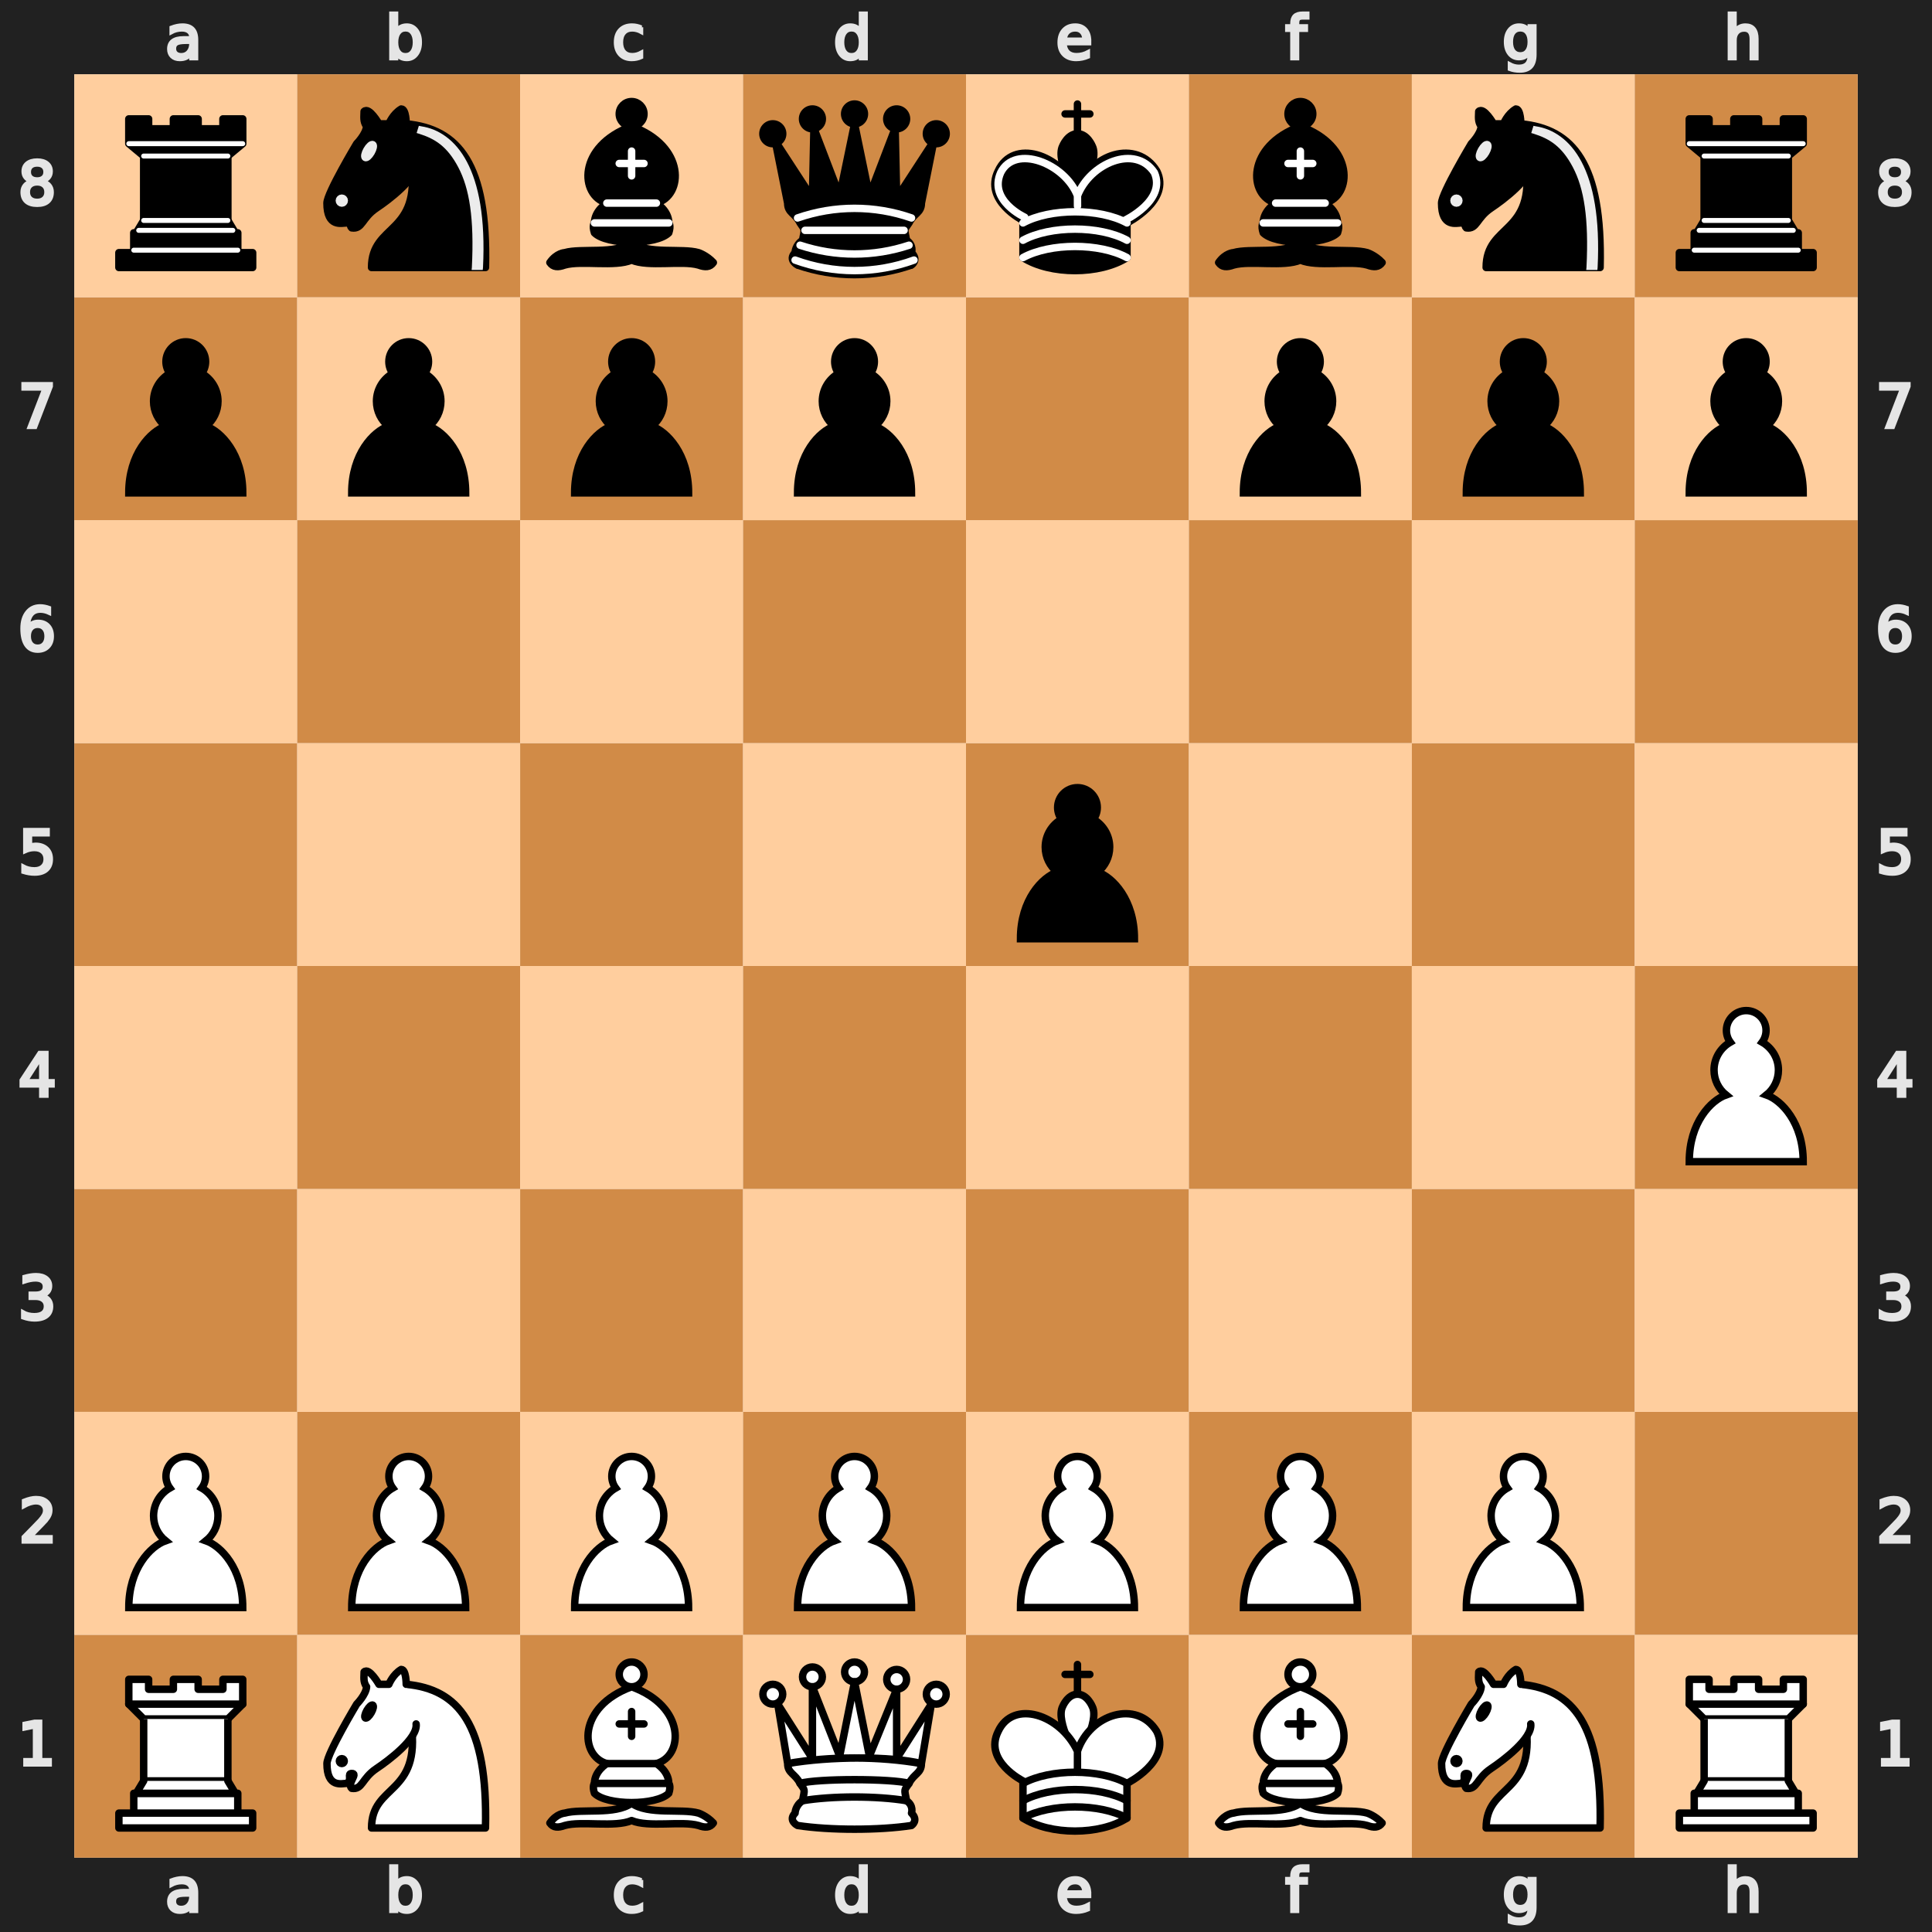
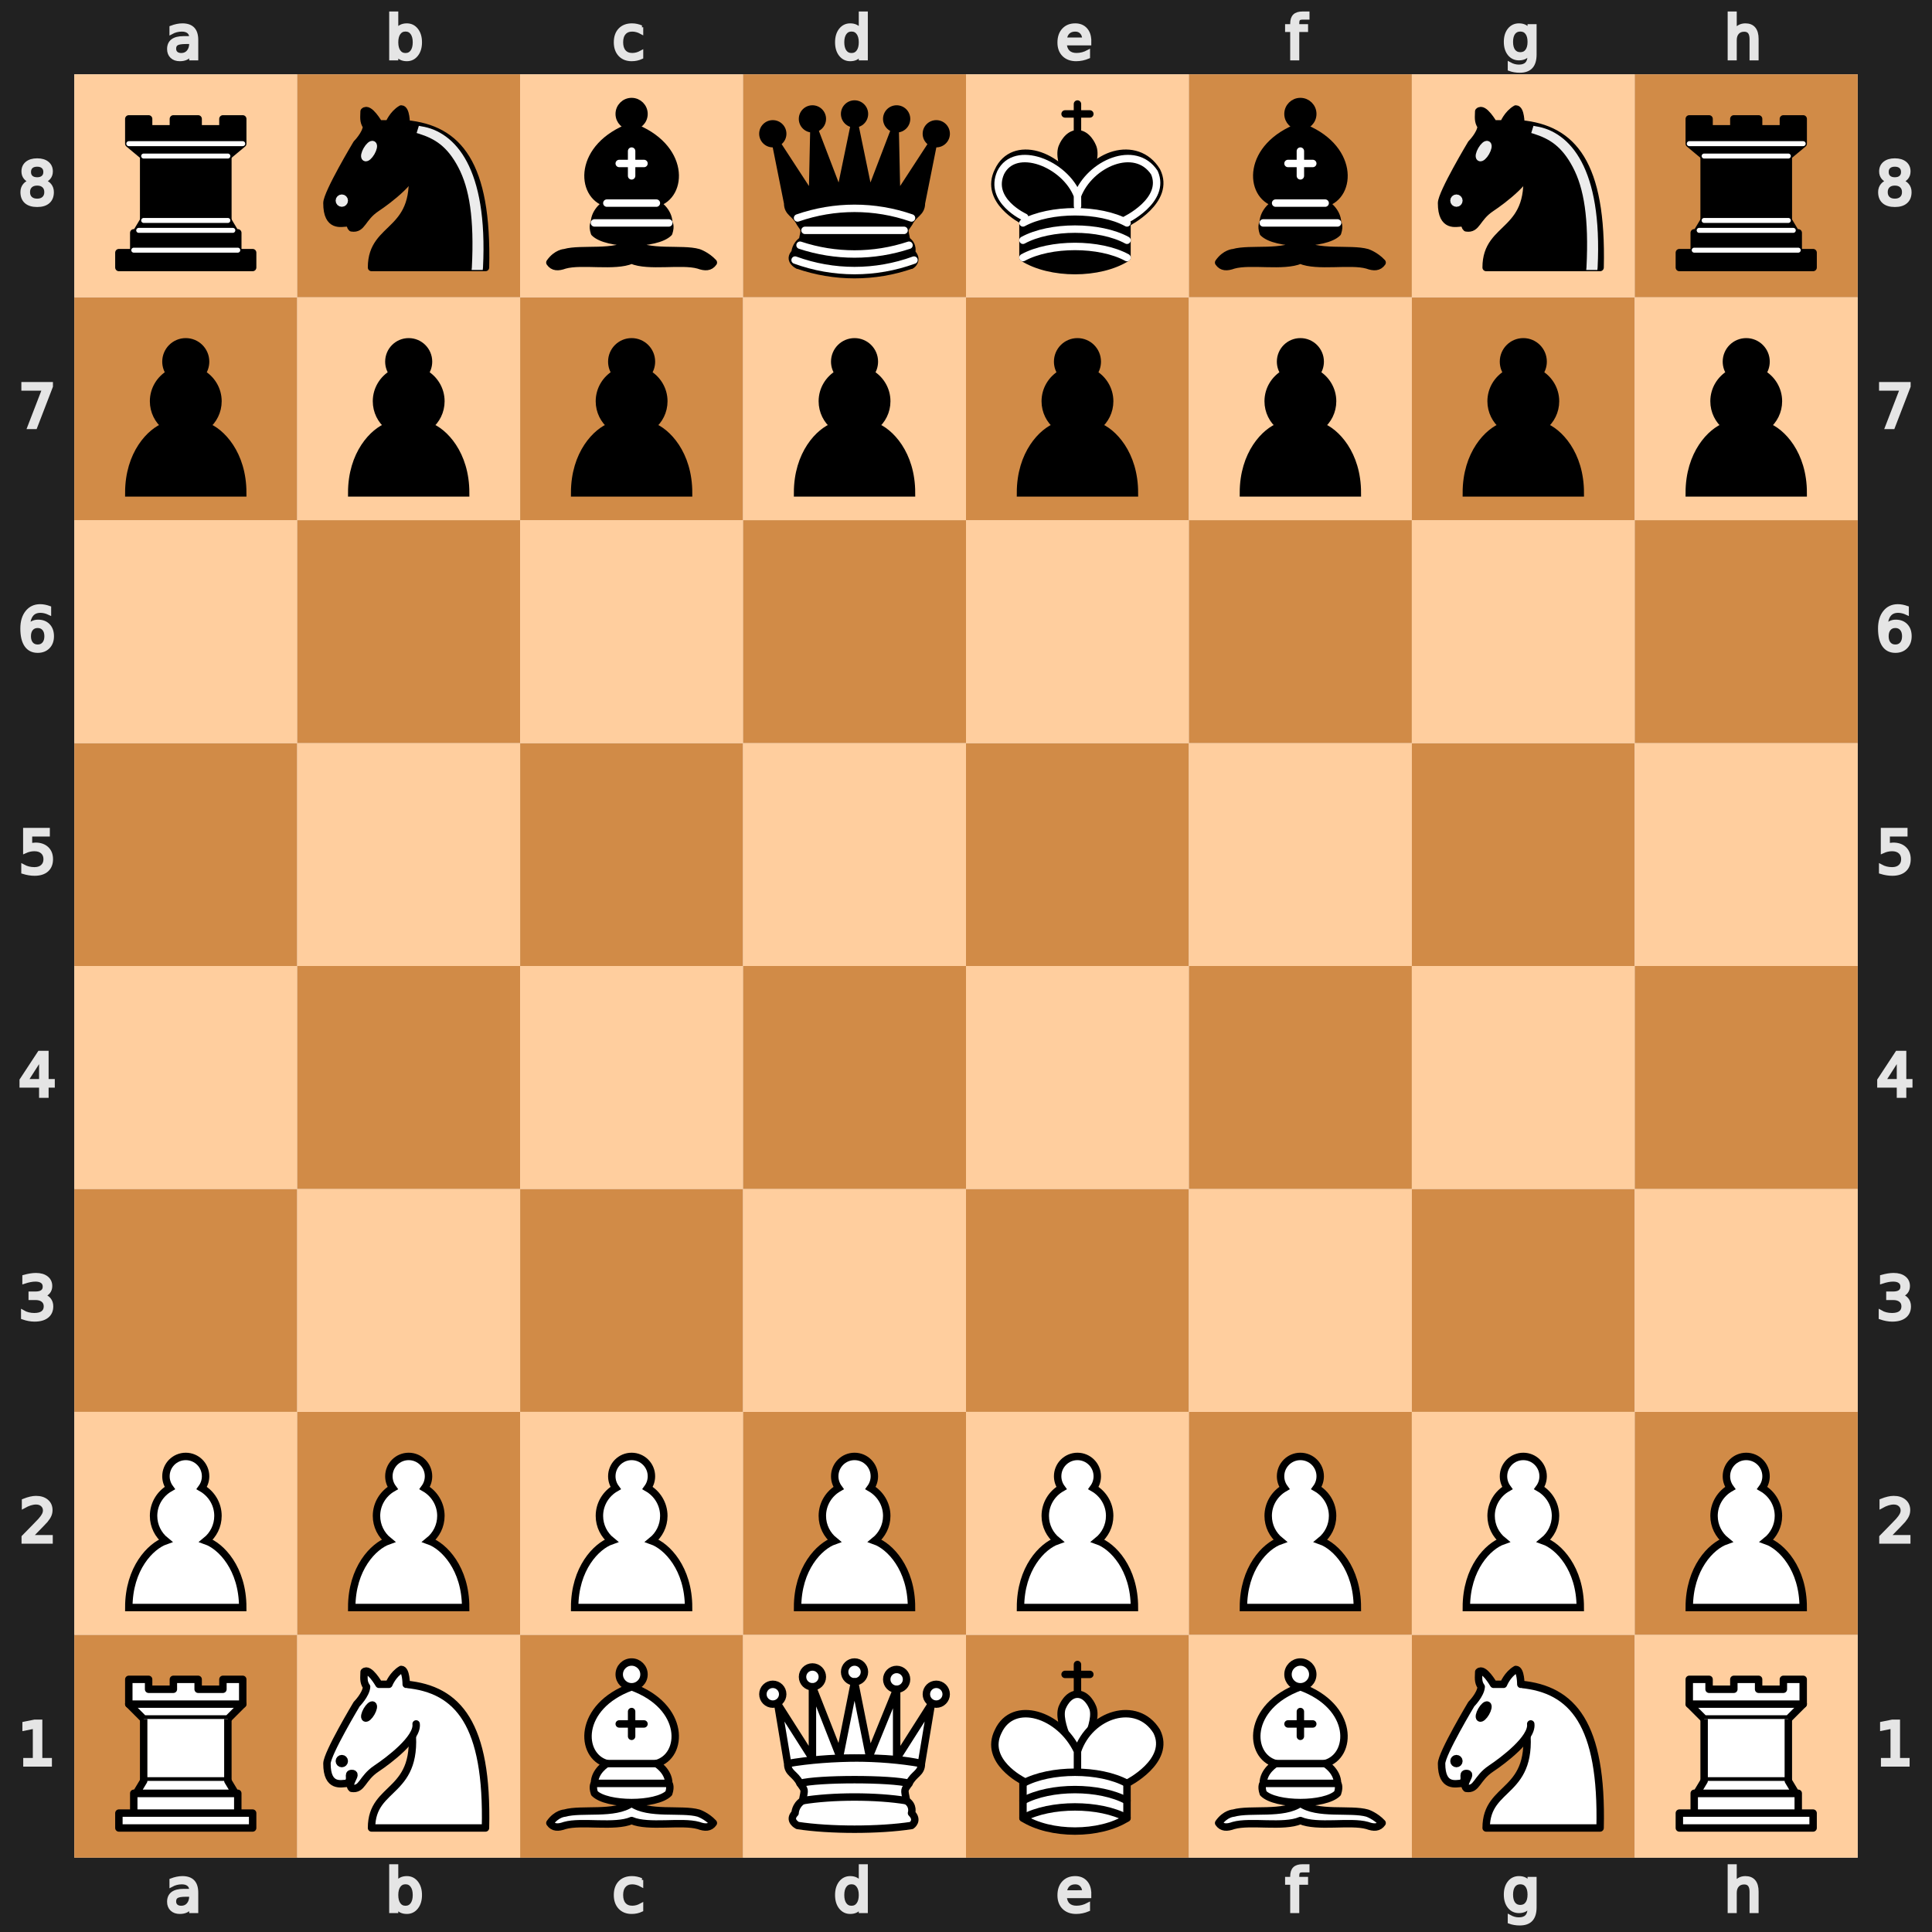
<svg xmlns="http://www.w3.org/2000/svg" xmlns:xlink="http://www.w3.org/1999/xlink" viewBox="0 0 390 390">
  <defs>
    <g id="white-pawn" class="white pawn">
      <path d="M22.5 9c-2.21 0-4 1.79-4 4 0 .89.29 1.71.78 2.38C17.33 16.5 16 18.59 16 21c0 2.03.94 3.84 2.41 5.03-3 1.06-7.41 5.55-7.41 13.47h23c0-7.92-4.41-12.41-7.41-13.47 1.47-1.19 2.41-3 2.41-5.03 0-2.41-1.33-4.5-3.28-5.62.49-.67.78-1.49.78-2.38 0-2.21-1.79-4-4-4z" fill="#fff" stroke="#000" stroke-width="1.5" stroke-linecap="round" />
    </g>
    <g id="white-knight" class="white knight" fill="none" fill-rule="evenodd" stroke="#000" stroke-width="1.5" stroke-linecap="round" stroke-linejoin="round">
      <path d="M 22,10 C 32.5,11 38.5,18 38,39 L 15,39 C 15,30 25,32.5 23,18" style="fill:#ffffff; stroke:#000000;" />
      <path d="M 24,18 C 24.38,20.91 18.45,25.37 16,27 C 13,29 13.18,31.34 11,31 C 9.958,30.06 12.41,27.96 11,28 C 10,28 11.19,29.23 10,30 C 9,30 5.997,31 6,26 C 6,24 12,14 12,14 C 12,14 13.89,12.1 14,10.5 C 13.27,9.506 13.5,8.5 13.5,7.5 C 14.5,6.5 16.5,10 16.5,10 L 18.5,10 C 18.5,10 19.28,8.008 21,7 C 22,7 22,10 22,10" style="fill:#ffffff; stroke:#000000;" />
      <path d="M 9.5 25.5 A 0.5 0.5 0 1 1 8.5,25.5 A 0.5 0.5 0 1 1 9.5 25.5 z" style="fill:#000000; stroke:#000000;" />
      <path d="M 15 15.5 A 0.5 1.5 0 1 1 14,15.5 A 0.5 1.5 0 1 1 15 15.5 z" transform="matrix(0.866,0.5,-0.5,0.866,9.693,-5.173)" style="fill:#000000; stroke:#000000;" />
    </g>
    <g id="white-bishop" class="white bishop" fill="none" fill-rule="evenodd" stroke="#000" stroke-width="1.5" stroke-linecap="round" stroke-linejoin="round">
      <g fill="#fff" stroke-linecap="butt">
        <path d="M9 36c3.39-.97 10.11.43 13.5-2 3.39 2.43 10.11 1.03 13.5 2 0 0 1.65.54 3 2-.68.97-1.65.99-3 .5-3.39-.97-10.11.46-13.5-1-3.39 1.46-10.11.03-13.5 1-1.354.49-2.323.47-3-.5 1.354-1.94 3-2 3-2zM15 32c2.5 2.5 12.5 2.5 15 0 .5-1.5 0-2 0-2 0-2.5-2.5-4-2.5-4 5.5-1.5 6-11.5-5-15.5-11 4-10.5 14-5 15.5 0 0-2.5 1.5-2.5 4 0 0-.5.5 0 2zM25 8a2.5 2.5 0 1 1-5 0 2.5 2.5 0 1 1 5 0z" />
      </g>
      <path d="M17.5 26h10M15 30h15m-7.5-14.5v5M20 18h5" stroke-linejoin="miter" />
    </g>
    <g id="white-rook" class="white rook" fill="#fff" fill-rule="evenodd" stroke="#000" stroke-width="1.5" stroke-linecap="round" stroke-linejoin="round">
      <path d="M9 39h27v-3H9v3zM12 36v-4h21v4H12zM11 14V9h4v2h5V9h5v2h5V9h4v5" stroke-linecap="butt" />
      <path d="M34 14l-3 3H14l-3-3" />
      <path d="M31 17v12.5H14V17" stroke-linecap="butt" stroke-linejoin="miter" />
      <path d="M31 29.5l1.5 2.5h-20l1.5-2.5" />
      <path d="M11 14h23" fill="none" stroke-linejoin="miter" />
    </g>
    <g id="white-queen" class="white queen" fill="#fff" fill-rule="evenodd" stroke="#000" stroke-width="1.5" stroke-linecap="round" stroke-linejoin="round">
      <path d="M8 12a2 2 0 1 1-4 0 2 2 0 1 1 4 0zM24.5 7.5a2 2 0 1 1-4 0 2 2 0 1 1 4 0zM41 12a2 2 0 1 1-4 0 2 2 0 1 1 4 0zM16 8.5a2 2 0 1 1-4 0 2 2 0 1 1 4 0zM33 9a2 2 0 1 1-4 0 2 2 0 1 1 4 0z" />
      <path d="M9 26c8.5-1.5 21-1.5 27 0l2-12-7 11V11l-5.5 13.5-3-15-3 15-5.5-14V25L7 14l2 12zM9 26c0 2 1.5 2 2.5 4 1 1.5 1 1 .5 3.5-1.5 1-1.5 2.5-1.5 2.5-1.5 1.5.5 2.5.5 2.5 6.5 1 16.5 1 23 0 0 0 1.5-1 0-2.5 0 0 .5-1.5-1-2.5-.5-2.5-.5-2 .5-3.5 1-2 2.5-2 2.5-4-8.5-1.5-18.5-1.5-27 0z" stroke-linecap="butt" />
      <path d="M11.5 30c3.5-1 18.5-1 22 0M12 33.5c6-1 15-1 21 0" fill="none" />
    </g>
    <g id="white-king" class="white king" fill="none" fill-rule="evenodd" stroke="#000" stroke-width="1.5" stroke-linecap="round" stroke-linejoin="round">
      <path d="M22.5 11.63V6M20 8h5" stroke-linejoin="miter" />
      <path d="M22.5 25s4.5-7.5 3-10.5c0 0-1-2.5-3-2.5s-3 2.5-3 2.5c-1.5 3 3 10.5 3 10.5" fill="#fff" stroke-linecap="butt" stroke-linejoin="miter" />
      <path d="M11.5 37c5.5 3.5 15.5 3.5 21 0v-7s9-4.5 6-10.5c-4-6.5-13.5-3.5-16 4V27v-3.5c-3.5-7.5-13-10.5-16-4-3 6 5 10 5 10V37z" fill="#fff" />
      <path d="M11.5 30c5.5-3 15.5-3 21 0m-21 3.5c5.5-3 15.5-3 21 0m-21 3.5c5.5-3 15.5-3 21 0" />
    </g>
    <g id="black-pawn" class="black pawn">
      <path d="M22.5 9c-2.21 0-4 1.79-4 4 0 .89.29 1.71.78 2.38C17.33 16.5 16 18.59 16 21c0 2.03.94 3.84 2.41 5.03-3 1.06-7.41 5.55-7.41 13.47h23c0-7.92-4.41-12.41-7.41-13.47 1.47-1.19 2.41-3 2.41-5.03 0-2.41-1.33-4.5-3.28-5.62.49-.67.78-1.49.78-2.38 0-2.21-1.79-4-4-4z" fill="#000" stroke="#000" stroke-width="1.5" stroke-linecap="round" />
    </g>
    <g id="black-knight" class="black knight" fill="none" fill-rule="evenodd" stroke="#000" stroke-width="1.5" stroke-linecap="round" stroke-linejoin="round">
      <path d="M 22,10 C 32.5,11 38.5,18 38,39 L 15,39 C 15,30 25,32.5 23,18" style="fill:#000000; stroke:#000000;" />
      <path d="M 24,18 C 24.38,20.91 18.45,25.37 16,27 C 13,29 13.18,31.34 11,31 C 9.958,30.06 12.41,27.96 11,28 C 10,28 11.19,29.23 10,30 C 9,30 5.997,31 6,26 C 6,24 12,14 12,14 C 12,14 13.89,12.1 14,10.5 C 13.27,9.506 13.5,8.5 13.5,7.5 C 14.5,6.5 16.5,10 16.5,10 L 18.5,10 C 18.5,10 19.28,8.008 21,7 C 22,7 22,10 22,10" style="fill:#000000; stroke:#000000;" />
      <path d="M 9.5 25.5 A 0.5 0.5 0 1 1 8.5,25.5 A 0.5 0.5 0 1 1 9.5 25.5 z" style="fill:#ececec; stroke:#ececec;" />
      <path d="M 15 15.5 A 0.5 1.5 0 1 1 14,15.5 A 0.5 1.5 0 1 1 15 15.5 z" transform="matrix(0.866,0.5,-0.5,0.866,9.693,-5.173)" style="fill:#ececec; stroke:#ececec;" />
      <path d="M 24.55,10.4 L 24.1,11.85 L 24.6,12 C 27.75,13 30.25,14.49 32.5,18.75 C 34.75,23.01 35.75,29.06 35.25,39 L 35.2,39.5 L 37.45,39.5 L 37.5,39 C 38,28.94 36.62,22.15 34.25,17.66 C 31.88,13.17 28.46,11.02 25.06,10.5 L 24.55,10.4 z " style="fill:#ececec; stroke:none;" />
    </g>
    <g id="black-bishop" class="black bishop" fill="none" fill-rule="evenodd" stroke="#000" stroke-width="1.5" stroke-linecap="round" stroke-linejoin="round">
      <path d="M9 36c3.39-.97 10.11.43 13.5-2 3.39 2.43 10.11 1.03 13.5 2 0 0 1.65.54 3 2-.68.97-1.65.99-3 .5-3.39-.97-10.11.46-13.5-1-3.39 1.46-10.11.03-13.5 1-1.354.49-2.323.47-3-.5 1.354-1.94 3-2 3-2zm6-4c2.5 2.5 12.5 2.5 15 0 .5-1.5 0-2 0-2 0-2.5-2.5-4-2.5-4 5.5-1.5 6-11.5-5-15.5-11 4-10.5 14-5 15.5 0 0-2.5 1.5-2.5 4 0 0-.5.5 0 2zM25 8a2.5 2.5 0 1 1-5 0 2.5 2.5 0 1 1 5 0z" fill="#000" stroke-linecap="butt" />
      <path d="M17.5 26h10M15 30h15m-7.5-14.5v5M20 18h5" stroke="#fff" stroke-linejoin="miter" />
    </g>
    <g id="black-rook" class="black rook" fill="#000" fill-rule="evenodd" stroke="#000" stroke-width="1.5" stroke-linecap="round" stroke-linejoin="round">
      <path d="M9 39h27v-3H9v3zM12.5 32l1.5-2.5h17l1.5 2.5h-20zM12 36v-4h21v4H12z" stroke-linecap="butt" />
      <path d="M14 29.5v-13h17v13H14z" stroke-linecap="butt" stroke-linejoin="miter" />
      <path d="M14 16.5L11 14h23l-3 2.5H14zM11 14V9h4v2h5V9h5v2h5V9h4v5H11z" stroke-linecap="butt" />
      <path d="M12 35.5h21M13 31.5h19M14 29.5h17M14 16.5h17M11 14h23" fill="none" stroke="#fff" stroke-width="1" stroke-linejoin="miter" />
    </g>
    <g id="black-queen" class="black queen" fill="#000" fill-rule="evenodd" stroke="#000" stroke-width="1.5" stroke-linecap="round" stroke-linejoin="round">
      <g fill="#000" stroke="none">
        <circle cx="6" cy="12" r="2.75" />
        <circle cx="14" cy="9" r="2.75" />
        <circle cx="22.5" cy="8" r="2.75" />
        <circle cx="31" cy="9" r="2.75" />
        <circle cx="39" cy="12" r="2.75" />
      </g>
      <path d="M9 26c8.5-1.5 21-1.5 27 0l2.5-12.5L31 25l-.3-14.1-5.2 13.6-3-14.5-3 14.5-5.2-13.6L14 25 6.5 13.5 9 26zM9 26c0 2 1.5 2 2.5 4 1 1.5 1 1 .5 3.5-1.5 1-1.5 2.5-1.5 2.5-1.5 1.5.5 2.5.5 2.5 6.5 1 16.5 1 23 0 0 0 1.5-1 0-2.5 0 0 .5-1.5-1-2.5-.5-2.5-.5-2 .5-3.5 1-2 2.5-2 2.5-4-8.5-1.5-18.5-1.5-27 0z" stroke-linecap="butt" />
      <path d="M11 38.5a35 35 1 0 0 23 0" fill="none" stroke-linecap="butt" />
      <path d="M11 29a35 35 1 0 1 23 0M12.5 31.5h20M11.5 34.5a35 35 1 0 0 22 0M10.5 37.5a35 35 1 0 0 24 0" fill="none" stroke="#fff" />
    </g>
    <g id="black-king" class="black king" fill="none" fill-rule="evenodd" stroke="#000" stroke-width="1.5" stroke-linecap="round" stroke-linejoin="round">
      <path d="M22.5 11.63V6" stroke-linejoin="miter" />
      <path d="M22.5 25s4.5-7.5 3-10.5c0 0-1-2.5-3-2.5s-3 2.5-3 2.5c-1.5 3 3 10.5 3 10.5" fill="#000" stroke-linecap="butt" stroke-linejoin="miter" />
      <path d="M11.5 37c5.5 3.5 15.5 3.5 21 0v-7s9-4.5 6-10.5c-4-6.5-13.5-3.5-16 4V27v-3.5c-3.5-7.5-13-10.5-16-4-3 6 5 10 5 10V37z" fill="#000" />
      <path d="M20 8h5" stroke-linejoin="miter" />
      <path d="M32 29.5s8.5-4 6.03-9.65C34.15 14 25 18 22.5 24.5l.01 2.1-.01-2.1C20 18 9.906 14 6.997 19.85c-2.497 5.65 4.853 9 4.853 9M11.5 30c5.5-3 15.5-3 21 0m-21 3.5c5.5-3 15.5-3 21 0m-21 3.5c5.5-3 15.5-3 21 0" stroke="#fff" />
    </g>
  </defs>
  <rect x="7.5" y="7.5" width="375" height="375" fill="none" stroke="#212121" stroke-width="15" />
  <g transform="translate(20, 1) scale(0.75, 0.75)" fill="#e5e5e5" stroke="#e5e5e5">
    <path d="M23.328 10.016q-1.742 0-2.414.398-.672.398-.672 1.36 0 .765.5 1.218.508.445 1.375.445 1.196 0 1.914-.843.727-.852.727-2.258v-.32zm2.867-.594v4.992h-1.437v-1.328q-.492.797-1.227 1.18-.734.375-1.797.375-1.343 0-2.14-.75-.79-.758-.79-2.024 0-1.476.985-2.226.992-.75 2.953-.75h2.016V8.75q0-.992-.656-1.531-.649-.547-1.829-.547-.75 0-1.46.18-.711.18-1.368.539V6.062q.79-.304 1.532-.453.742-.156 1.445-.156 1.898 0 2.836.984.937.985.937 2.985z" />
  </g>
  <g transform="translate(20, 375) scale(0.75, 0.75)" fill="#e5e5e5" stroke="#e5e5e5">
    <path d="M23.328 10.016q-1.742 0-2.414.398-.672.398-.672 1.36 0 .765.5 1.218.508.445 1.375.445 1.196 0 1.914-.843.727-.852.727-2.258v-.32zm2.867-.594v4.992h-1.437v-1.328q-.492.797-1.227 1.18-.734.375-1.797.375-1.343 0-2.14-.75-.79-.758-.79-2.024 0-1.476.985-2.226.992-.75 2.953-.75h2.016V8.75q0-.992-.656-1.531-.649-.547-1.829-.547-.75 0-1.46.18-.711.18-1.368.539V6.062q.79-.304 1.532-.453.742-.156 1.445-.156 1.898 0 2.836.984.937.985.937 2.985z" />
  </g>
  <g transform="translate(65, 1) scale(0.75, 0.75)" fill="#e5e5e5" stroke="#e5e5e5">
    <path d="M24.922 10.047q0-1.586-.656-2.485-.649-.906-1.79-.906-1.14 0-1.796.906-.649.899-.649 2.485 0 1.586.649 2.492.656.898 1.797.898 1.14 0 1.789-.898.656-.906.656-2.492zm-4.89-3.055q.452-.781 1.14-1.156.695-.383 1.656-.383 1.594 0 2.586 1.266 1 1.265 1 3.328 0 2.062-1 3.328-.992 1.266-2.586 1.266-.96 0-1.656-.375-.688-.383-1.14-1.164v1.312h-1.446V2.258h1.445z" />
  </g>
  <g transform="translate(65, 375) scale(0.75, 0.75)" fill="#e5e5e5" stroke="#e5e5e5">
    <path d="M24.922 10.047q0-1.586-.656-2.485-.649-.906-1.79-.906-1.14 0-1.796.906-.649.899-.649 2.485 0 1.586.649 2.492.656.898 1.797.898 1.14 0 1.789-.898.656-.906.656-2.492zm-4.89-3.055q.452-.781 1.14-1.156.695-.383 1.656-.383 1.594 0 2.586 1.266 1 1.265 1 3.328 0 2.062-1 3.328-.992 1.266-2.586 1.266-.96 0-1.656-.375-.688-.383-1.14-1.164v1.312h-1.446V2.258h1.445z" />
  </g>
  <g transform="translate(110, 1) scale(0.75, 0.75)" fill="#e5e5e5" stroke="#e5e5e5">
    <path d="M25.96 6v1.344q-.608-.336-1.226-.5-.609-.172-1.234-.172-1.398 0-2.172.89-.773.883-.773 2.485 0 1.601.773 2.492.774.883 2.172.883.625 0 1.234-.164.618-.172 1.227-.508v1.328q-.602.281-1.25.422-.64.14-1.367.14-1.977 0-3.14-1.242-1.165-1.242-1.165-3.351 0-2.14 1.172-3.367 1.18-1.227 3.227-1.227.664 0 1.296.14.633.134 1.227.407z" />
  </g>
  <g transform="translate(110, 375) scale(0.75, 0.75)" fill="#e5e5e5" stroke="#e5e5e5">
    <path d="M25.96 6v1.344q-.608-.336-1.226-.5-.609-.172-1.234-.172-1.398 0-2.172.89-.773.883-.773 2.485 0 1.601.773 2.492.774.883 2.172.883.625 0 1.234-.164.618-.172 1.227-.508v1.328q-.602.281-1.25.422-.64.14-1.367.14-1.977 0-3.14-1.242-1.165-1.242-1.165-3.351 0-2.14 1.172-3.367 1.18-1.227 3.227-1.227.664 0 1.296.14.633.134 1.227.407z" />
  </g>
  <g transform="translate(155, 1) scale(0.75, 0.75)" fill="#e5e5e5" stroke="#e5e5e5">
    <path d="M24.973 6.992V2.258h1.437v12.156h-1.437v-1.312q-.453.78-1.149 1.164-.687.375-1.656.375-1.586 0-2.586-1.266-.992-1.266-.992-3.328 0-2.063.992-3.328 1-1.266 2.586-1.266.969 0 1.656.383.696.375 1.149 1.156zm-4.899 3.055q0 1.586.649 2.492.656.898 1.797.898 1.14 0 1.796-.898.657-.906.657-2.492 0-1.586-.657-2.485-.656-.906-1.796-.906-1.141 0-1.797.906-.649.899-.649 2.485z" />
  </g>
  <g transform="translate(155, 375) scale(0.75, 0.75)" fill="#e5e5e5" stroke="#e5e5e5">
    <path d="M24.973 6.992V2.258h1.437v12.156h-1.437v-1.312q-.453.78-1.149 1.164-.687.375-1.656.375-1.586 0-2.586-1.266-.992-1.266-.992-3.328 0-2.063.992-3.328 1-1.266 2.586-1.266.969 0 1.656.383.696.375 1.149 1.156zm-4.899 3.055q0 1.586.649 2.492.656.898 1.797.898 1.14 0 1.796-.898.657-.906.657-2.492 0-1.586-.657-2.485-.656-.906-1.796-.906-1.141 0-1.797.906-.649.899-.649 2.485z" />
  </g>
  <g transform="translate(200, 1) scale(0.75, 0.75)" fill="#e5e5e5" stroke="#e5e5e5">
    <path d="M26.555 9.68v.703h-6.61q.094 1.484.89 2.265.806.774 2.235.774.828 0 1.602-.203.781-.203 1.547-.61v1.36q-.774.328-1.586.5-.813.172-1.649.172-2.093 0-3.32-1.22-1.219-1.218-1.219-3.296 0-2.148 1.157-3.406 1.164-1.266 3.132-1.266 1.766 0 2.79 1.14 1.03 1.134 1.03 3.087zm-1.438-.422q-.015-1.18-.664-1.883-.64-.703-1.703-.703-1.203 0-1.93.68-.718.68-.828 1.914z" />
  </g>
  <g transform="translate(200, 375) scale(0.75, 0.75)" fill="#e5e5e5" stroke="#e5e5e5">
    <path d="M26.555 9.68v.703h-6.61q.094 1.484.89 2.265.806.774 2.235.774.828 0 1.602-.203.781-.203 1.547-.61v1.36q-.774.328-1.586.5-.813.172-1.649.172-2.093 0-3.32-1.22-1.219-1.218-1.219-3.296 0-2.148 1.157-3.406 1.164-1.266 3.132-1.266 1.766 0 2.79 1.14 1.03 1.134 1.03 3.087zm-1.438-.422q-.015-1.18-.664-1.883-.64-.703-1.703-.703-1.203 0-1.93.68-.718.68-.828 1.914z" />
  </g>
  <g transform="translate(245, 1) scale(0.75, 0.75)" fill="#e5e5e5" stroke="#e5e5e5">
    <path d="M25.285 2.258v1.195H23.91q-.773 0-1.078.313-.297.312-.297 1.125v.773h2.367v1.117h-2.367v7.633H21.09V6.781h-1.375V5.664h1.375v-.61q0-1.46.68-2.124.68-.672 2.156-.672z" />
  </g>
  <g transform="translate(245, 375) scale(0.75, 0.75)" fill="#e5e5e5" stroke="#e5e5e5">
    <path d="M25.285 2.258v1.195H23.91q-.773 0-1.078.313-.297.312-.297 1.125v.773h2.367v1.117h-2.367v7.633H21.09V6.781h-1.375V5.664h1.375v-.61q0-1.46.68-2.124.68-.672 2.156-.672z" />
  </g>
  <g transform="translate(290, 1) scale(0.75, 0.75)" fill="#e5e5e5" stroke="#e5e5e5">
    <path d="M24.973 9.937q0-1.562-.649-2.421-.64-.86-1.804-.86-1.157 0-1.805.86-.64.859-.64 2.421 0 1.555.64 2.415.648.859 1.805.859 1.164 0 1.804-.86.649-.859.649-2.414zm1.437 3.391q0 2.234-.992 3.32-.992 1.094-3.04 1.094-.757 0-1.429-.117-.672-.11-1.304-.344v-1.398q.632.344 1.25.508.617.164 1.257.164 1.414 0 2.118-.743.703-.734.703-2.226v-.711q-.446.773-1.141 1.156-.695.383-1.664.383-1.61 0-2.594-1.227-.984-1.226-.984-3.25 0-2.03.984-3.257.985-1.227 2.594-1.227.969 0 1.664.383t1.14 1.156V5.664h1.438z" />
  </g>
  <g transform="translate(290, 375) scale(0.75, 0.75)" fill="#e5e5e5" stroke="#e5e5e5">
    <path d="M24.973 9.937q0-1.562-.649-2.421-.64-.86-1.804-.86-1.157 0-1.805.86-.64.859-.64 2.421 0 1.555.64 2.415.648.859 1.805.859 1.164 0 1.804-.86.649-.859.649-2.414zm1.437 3.391q0 2.234-.992 3.32-.992 1.094-3.04 1.094-.757 0-1.429-.117-.672-.11-1.304-.344v-1.398q.632.344 1.25.508.617.164 1.257.164 1.414 0 2.118-.743.703-.734.703-2.226v-.711q-.446.773-1.141 1.156-.695.383-1.664.383-1.61 0-2.594-1.227-.984-1.226-.984-3.25 0-2.03.984-3.257.985-1.227 2.594-1.227.969 0 1.664.383t1.14 1.156V5.664h1.438z" />
  </g>
  <g transform="translate(335, 1) scale(0.75, 0.75)" fill="#e5e5e5" stroke="#e5e5e5">
    <path d="M26.164 9.133v5.281h-1.437V9.18q0-1.243-.485-1.86-.484-.617-1.453-.617-1.164 0-1.836.742-.672.742-.672 2.024v4.945h-1.445V2.258h1.445v4.765q.516-.789 1.211-1.18.703-.39 1.617-.39 1.508 0 2.282.938.773.93.773 2.742z" />
  </g>
  <g transform="translate(335, 375) scale(0.75, 0.75)" fill="#e5e5e5" stroke="#e5e5e5">
    <path d="M26.164 9.133v5.281h-1.437V9.18q0-1.243-.485-1.86-.484-.617-1.453-.617-1.164 0-1.836.742-.672.742-.672 2.024v4.945h-1.445V2.258h1.445v4.765q.516-.789 1.211-1.18.703-.39 1.617-.39 1.508 0 2.282.938.773.93.773 2.742z" />
  </g>
  <g transform="translate(0, 335) scale(0.75, 0.75)" fill="#e5e5e5" stroke="#e5e5e5">
    <path d="M6.754 26.996h2.578v-8.898l-2.805.562v-1.437l2.79-.563h1.578v10.336h2.578v1.328h-6.72z" />
  </g>
  <g transform="translate(375, 335) scale(0.75, 0.75)" fill="#e5e5e5" stroke="#e5e5e5">
    <path d="M6.754 26.996h2.578v-8.898l-2.805.562v-1.437l2.79-.563h1.578v10.336h2.578v1.328h-6.72z" />
  </g>
  <g transform="translate(0, 290) scale(0.75, 0.75)" fill="#e5e5e5" stroke="#e5e5e5">
    <path d="M8.195 26.996h5.508v1.328H6.297v-1.328q.898-.93 2.445-2.492 1.555-1.57 1.953-2.024.758-.851 1.055-1.437.305-.594.305-1.164 0-.93-.657-1.516-.648-.586-1.695-.586-.742 0-1.57.258-.82.258-1.758.781v-1.593q.953-.383 1.781-.578.828-.196 1.516-.196 1.812 0 2.89.906 1.079.907 1.079 2.422 0 .72-.274 1.368-.265.64-.976 1.515-.196.227-1.243 1.313-1.046 1.078-2.953 3.023z" />
  </g>
  <g transform="translate(375, 290) scale(0.75, 0.75)" fill="#e5e5e5" stroke="#e5e5e5">
    <path d="M8.195 26.996h5.508v1.328H6.297v-1.328q.898-.93 2.445-2.492 1.555-1.57 1.953-2.024.758-.851 1.055-1.437.305-.594.305-1.164 0-.93-.657-1.516-.648-.586-1.695-.586-.742 0-1.57.258-.82.258-1.758.781v-1.593q.953-.383 1.781-.578.828-.196 1.516-.196 1.812 0 2.89.906 1.079.907 1.079 2.422 0 .72-.274 1.368-.265.64-.976 1.515-.196.227-1.243 1.313-1.046 1.078-2.953 3.023z" />
  </g>
  <g transform="translate(0, 245) scale(0.75, 0.75)" fill="#e5e5e5" stroke="#e5e5e5">
    <path d="M11.434 22.035q1.132.242 1.765 1.008.64.766.64 1.89 0 1.727-1.187 2.672-1.187.946-3.375.946-.734 0-1.515-.149-.774-.14-1.602-.43V26.45q.656.383 1.438.578.78.196 1.632.196 1.485 0 2.258-.586.782-.586.782-1.703 0-1.032-.727-1.61-.719-.586-2.008-.586h-1.36v-1.297h1.423q1.164 0 1.78-.46.618-.47.618-1.344 0-.899-.64-1.375-.633-.485-1.82-.485-.65 0-1.391.141-.743.14-1.633.437V16.95q.898-.25 1.68-.375.788-.125 1.484-.125 1.797 0 2.844.82 1.046.813 1.046 2.204 0 .968-.554 1.64-.555.664-1.578.922z" />
  </g>
  <g transform="translate(375, 245) scale(0.75, 0.75)" fill="#e5e5e5" stroke="#e5e5e5">
    <path d="M11.434 22.035q1.132.242 1.765 1.008.64.766.64 1.89 0 1.727-1.187 2.672-1.187.946-3.375.946-.734 0-1.515-.149-.774-.14-1.602-.43V26.45q.656.383 1.438.578.78.196 1.632.196 1.485 0 2.258-.586.782-.586.782-1.703 0-1.032-.727-1.61-.719-.586-2.008-.586h-1.36v-1.297h1.423q1.164 0 1.78-.46.618-.47.618-1.344 0-.899-.64-1.375-.633-.485-1.82-.485-.65 0-1.391.141-.743.14-1.633.437V16.95q.898-.25 1.68-.375.788-.125 1.484-.125 1.797 0 2.844.82 1.046.813 1.046 2.204 0 .968-.554 1.64-.555.664-1.578.922z" />
  </g>
  <g transform="translate(0, 200) scale(0.75, 0.75)" fill="#e5e5e5" stroke="#e5e5e5">
    <path d="M11.016 18.035L7.03 24.262h3.985zm-.414-1.375h1.984v7.602h1.664v1.312h-1.664v2.75h-1.57v-2.75H5.75v-1.523z" />
  </g>
  <g transform="translate(375, 200) scale(0.75, 0.75)" fill="#e5e5e5" stroke="#e5e5e5">
    <path d="M11.016 18.035L7.03 24.262h3.985zm-.414-1.375h1.984v7.602h1.664v1.312h-1.664v2.75h-1.57v-2.75H5.75v-1.523z" />
  </g>
  <g transform="translate(0, 155) scale(0.75, 0.75)" fill="#e5e5e5" stroke="#e5e5e5">
    <path d="M6.719 16.66h6.195v1.328h-4.75v2.86q.344-.118.688-.172.343-.063.687-.063 1.953 0 3.094 1.07 1.14 1.07 1.14 2.899 0 1.883-1.171 2.93-1.172 1.039-3.305 1.039-.735 0-1.5-.125-.758-.125-1.57-.375v-1.586q.703.383 1.453.57.75.188 1.586.188 1.351 0 2.14-.711.79-.711.79-1.93 0-1.219-.79-1.93-.789-.71-2.14-.71-.633 0-1.266.14-.625.14-1.281.438z" />
  </g>
  <g transform="translate(375, 155) scale(0.75, 0.75)" fill="#e5e5e5" stroke="#e5e5e5">
    <path d="M6.719 16.66h6.195v1.328h-4.75v2.86q.344-.118.688-.172.343-.063.687-.063 1.953 0 3.094 1.07 1.14 1.07 1.14 2.899 0 1.883-1.171 2.93-1.172 1.039-3.305 1.039-.735 0-1.5-.125-.758-.125-1.57-.375v-1.586q.703.383 1.453.57.75.188 1.586.188 1.351 0 2.14-.711.79-.711.79-1.93 0-1.219-.79-1.93-.789-.71-2.14-.71-.633 0-1.266.14-.625.14-1.281.438z" />
  </g>
  <g transform="translate(0, 110) scale(0.75, 0.75)" fill="#e5e5e5" stroke="#e5e5e5">
    <path d="M10.137 21.863q-1.063 0-1.688.727-.617.726-.617 1.992 0 1.258.617 1.992.625.727 1.688.727 1.062 0 1.68-.727.624-.734.624-1.992 0-1.266-.625-1.992-.617-.727-1.68-.727zm3.133-4.945v1.437q-.594-.28-1.204-.43-.601-.148-1.195-.148-1.562 0-2.39 1.055-.82 1.055-.938 3.188.46-.68 1.156-1.04.696-.367 1.531-.367 1.758 0 2.774 1.07 1.023 1.063 1.023 2.899 0 1.797-1.062 2.883-1.063 1.086-2.828 1.086-2.024 0-3.094-1.547-1.07-1.555-1.07-4.5 0-2.766 1.312-4.406 1.313-1.649 3.524-1.649.593 0 1.195.117.61.118 1.266.352z" />
  </g>
  <g transform="translate(375, 110) scale(0.75, 0.75)" fill="#e5e5e5" stroke="#e5e5e5">
    <path d="M10.137 21.863q-1.063 0-1.688.727-.617.726-.617 1.992 0 1.258.617 1.992.625.727 1.688.727 1.062 0 1.68-.727.624-.734.624-1.992 0-1.266-.625-1.992-.617-.727-1.68-.727zm3.133-4.945v1.437q-.594-.28-1.204-.43-.601-.148-1.195-.148-1.562 0-2.39 1.055-.82 1.055-.938 3.188.46-.68 1.156-1.04.696-.367 1.531-.367 1.758 0 2.774 1.07 1.023 1.063 1.023 2.899 0 1.797-1.062 2.883-1.063 1.086-2.828 1.086-2.024 0-3.094-1.547-1.07-1.555-1.07-4.5 0-2.766 1.312-4.406 1.313-1.649 3.524-1.649.593 0 1.195.117.61.118 1.266.352z" />
  </g>
  <g transform="translate(0, 65) scale(0.75, 0.75)" fill="#e5e5e5" stroke="#e5e5e5">
    <path d="M6.25 16.66h7.5v.672L9.516 28.324H7.867l3.985-10.336H6.25z" />
  </g>
  <g transform="translate(375, 65) scale(0.75, 0.75)" fill="#e5e5e5" stroke="#e5e5e5">
    <path d="M6.25 16.66h7.5v.672L9.516 28.324H7.867l3.985-10.336H6.25z" />
  </g>
  <g transform="translate(0, 20) scale(0.75, 0.75)" fill="#e5e5e5" stroke="#e5e5e5">
    <path d="M10 22.785q-1.125 0-1.773.602-.641.601-.641 1.656t.64 1.656q.649.602 1.774.602t1.773-.602q.649-.61.649-1.656 0-1.055-.649-1.656-.64-.602-1.773-.602zm-1.578-.672q-1.016-.25-1.586-.945-.563-.695-.563-1.695 0-1.399.993-2.211 1-.813 2.734-.813 1.742 0 2.734.813.993.812.993 2.21 0 1-.57 1.696-.563.695-1.571.945 1.14.266 1.773 1.04.641.773.641 1.89 0 1.695-1.04 2.602-1.03.906-2.96.906t-2.969-.906Q6 26.738 6 25.043q0-1.117.64-1.89.641-.774 1.782-1.04zm-.578-2.492q0 .906.562 1.414.57.508 1.594.508 1.016 0 1.586-.508.578-.508.578-1.414 0-.906-.578-1.414-.57-.508-1.586-.508-1.023 0-1.594.508-.562.508-.562 1.414z" />
  </g>
  <g transform="translate(375, 20) scale(0.75, 0.75)" fill="#e5e5e5" stroke="#e5e5e5">
    <path d="M10 22.785q-1.125 0-1.773.602-.641.601-.641 1.656t.64 1.656q.649.602 1.774.602t1.773-.602q.649-.61.649-1.656 0-1.055-.649-1.656-.64-.602-1.773-.602zm-1.578-.672q-1.016-.25-1.586-.945-.563-.695-.563-1.695 0-1.399.993-2.211 1-.813 2.734-.813 1.742 0 2.734.813.993.812.993 2.21 0 1-.57 1.696-.563.695-1.571.945 1.14.266 1.773 1.04.641.773.641 1.89 0 1.695-1.04 2.602-1.03.906-2.96.906t-2.969-.906Q6 26.738 6 25.043q0-1.117.64-1.89.641-.774 1.782-1.04zm-.578-2.492q0 .906.562 1.414.57.508 1.594.508 1.016 0 1.586-.508.578-.508.578-1.414 0-.906-.578-1.414-.57-.508-1.586-.508-1.023 0-1.594.508-.562.508-.562 1.414z" />
  </g>
  <rect x="15" y="330" width="45" height="45" class="square dark a1" stroke="none" fill="#d18b47" />
  <rect x="60" y="330" width="45" height="45" class="square light b1" stroke="none" fill="#ffce9e" />
  <rect x="105" y="330" width="45" height="45" class="square dark c1" stroke="none" fill="#d18b47" />
  <rect x="150" y="330" width="45" height="45" class="square light d1" stroke="none" fill="#ffce9e" />
  <rect x="195" y="330" width="45" height="45" class="square dark e1" stroke="none" fill="#d18b47" />
  <rect x="240" y="330" width="45" height="45" class="square light f1" stroke="none" fill="#ffce9e" />
  <rect x="285" y="330" width="45" height="45" class="square dark g1" stroke="none" fill="#d18b47" />
  <rect x="330" y="330" width="45" height="45" class="square light h1" stroke="none" fill="#ffce9e" />
  <rect x="15" y="285" width="45" height="45" class="square light a2" stroke="none" fill="#ffce9e" />
  <rect x="60" y="285" width="45" height="45" class="square dark b2" stroke="none" fill="#d18b47" />
  <rect x="105" y="285" width="45" height="45" class="square light c2" stroke="none" fill="#ffce9e" />
  <rect x="150" y="285" width="45" height="45" class="square dark d2" stroke="none" fill="#d18b47" />
  <rect x="195" y="285" width="45" height="45" class="square light e2" stroke="none" fill="#ffce9e" />
  <rect x="240" y="285" width="45" height="45" class="square dark f2" stroke="none" fill="#d18b47" />
  <rect x="285" y="285" width="45" height="45" class="square light g2" stroke="none" fill="#ffce9e" />
  <rect x="330" y="285" width="45" height="45" class="square dark h2" stroke="none" fill="#d18b47" />
  <rect x="15" y="240" width="45" height="45" class="square dark a3" stroke="none" fill="#d18b47" />
  <rect x="60" y="240" width="45" height="45" class="square light b3" stroke="none" fill="#ffce9e" />
  <rect x="105" y="240" width="45" height="45" class="square dark c3" stroke="none" fill="#d18b47" />
  <rect x="150" y="240" width="45" height="45" class="square light d3" stroke="none" fill="#ffce9e" />
  <rect x="195" y="240" width="45" height="45" class="square dark e3" stroke="none" fill="#d18b47" />
  <rect x="240" y="240" width="45" height="45" class="square light f3" stroke="none" fill="#ffce9e" />
  <rect x="285" y="240" width="45" height="45" class="square dark g3" stroke="none" fill="#d18b47" />
  <rect x="330" y="240" width="45" height="45" class="square light h3" stroke="none" fill="#ffce9e" />
  <rect x="15" y="195" width="45" height="45" class="square light a4" stroke="none" fill="#ffce9e" />
  <rect x="60" y="195" width="45" height="45" class="square dark b4" stroke="none" fill="#d18b47" />
  <rect x="105" y="195" width="45" height="45" class="square light c4" stroke="none" fill="#ffce9e" />
  <rect x="150" y="195" width="45" height="45" class="square dark d4" stroke="none" fill="#d18b47" />
  <rect x="195" y="195" width="45" height="45" class="square light e4" stroke="none" fill="#ffce9e" />
  <rect x="240" y="195" width="45" height="45" class="square dark f4" stroke="none" fill="#d18b47" />
  <rect x="285" y="195" width="45" height="45" class="square light g4" stroke="none" fill="#ffce9e" />
  <rect x="330" y="195" width="45" height="45" class="square dark h4" stroke="none" fill="#d18b47" />
  <rect x="15" y="150" width="45" height="45" class="square dark a5" stroke="none" fill="#d18b47" />
  <rect x="60" y="150" width="45" height="45" class="square light b5" stroke="none" fill="#ffce9e" />
  <rect x="105" y="150" width="45" height="45" class="square dark c5" stroke="none" fill="#d18b47" />
  <rect x="150" y="150" width="45" height="45" class="square light d5" stroke="none" fill="#ffce9e" />
  <rect x="195" y="150" width="45" height="45" class="square dark e5" stroke="none" fill="#d18b47" />
  <rect x="240" y="150" width="45" height="45" class="square light f5" stroke="none" fill="#ffce9e" />
  <rect x="285" y="150" width="45" height="45" class="square dark g5" stroke="none" fill="#d18b47" />
  <rect x="330" y="150" width="45" height="45" class="square light h5" stroke="none" fill="#ffce9e" />
  <rect x="15" y="105" width="45" height="45" class="square light a6" stroke="none" fill="#ffce9e" />
  <rect x="60" y="105" width="45" height="45" class="square dark b6" stroke="none" fill="#d18b47" />
  <rect x="105" y="105" width="45" height="45" class="square light c6" stroke="none" fill="#ffce9e" />
  <rect x="150" y="105" width="45" height="45" class="square dark d6" stroke="none" fill="#d18b47" />
  <rect x="195" y="105" width="45" height="45" class="square light e6" stroke="none" fill="#ffce9e" />
  <rect x="240" y="105" width="45" height="45" class="square dark f6" stroke="none" fill="#d18b47" />
  <rect x="285" y="105" width="45" height="45" class="square light g6" stroke="none" fill="#ffce9e" />
  <rect x="330" y="105" width="45" height="45" class="square dark h6" stroke="none" fill="#d18b47" />
  <rect x="15" y="60" width="45" height="45" class="square dark a7" stroke="none" fill="#d18b47" />
  <rect x="60" y="60" width="45" height="45" class="square light b7" stroke="none" fill="#ffce9e" />
  <rect x="105" y="60" width="45" height="45" class="square dark c7" stroke="none" fill="#d18b47" />
  <rect x="150" y="60" width="45" height="45" class="square light d7" stroke="none" fill="#ffce9e" />
  <rect x="195" y="60" width="45" height="45" class="square dark e7" stroke="none" fill="#d18b47" />
  <rect x="240" y="60" width="45" height="45" class="square light f7" stroke="none" fill="#ffce9e" />
  <rect x="285" y="60" width="45" height="45" class="square dark g7" stroke="none" fill="#d18b47" />
  <rect x="330" y="60" width="45" height="45" class="square light h7" stroke="none" fill="#ffce9e" />
  <rect x="15" y="15" width="45" height="45" class="square light a8" stroke="none" fill="#ffce9e" />
  <rect x="60" y="15" width="45" height="45" class="square dark b8" stroke="none" fill="#d18b47" />
  <rect x="105" y="15" width="45" height="45" class="square light c8" stroke="none" fill="#ffce9e" />
  <rect x="150" y="15" width="45" height="45" class="square dark d8" stroke="none" fill="#d18b47" />
  <rect x="195" y="15" width="45" height="45" class="square light e8" stroke="none" fill="#ffce9e" />
  <rect x="240" y="15" width="45" height="45" class="square dark f8" stroke="none" fill="#d18b47" />
  <rect x="285" y="15" width="45" height="45" class="square light g8" stroke="none" fill="#ffce9e" />
  <rect x="330" y="15" width="45" height="45" class="square dark h8" stroke="none" fill="#d18b47" />
  <use href="#white-rook" xlink:href="#white-rook" transform="translate(15, 330)" />
  <use href="#white-knight" xlink:href="#white-knight" transform="translate(60, 330)" />
  <use href="#white-bishop" xlink:href="#white-bishop" transform="translate(105, 330)" />
  <use href="#white-queen" xlink:href="#white-queen" transform="translate(150, 330)" />
  <use href="#white-king" xlink:href="#white-king" transform="translate(195, 330)" />
  <use href="#white-bishop" xlink:href="#white-bishop" transform="translate(240, 330)" />
  <use href="#white-knight" xlink:href="#white-knight" transform="translate(285, 330)" />
  <use href="#white-rook" xlink:href="#white-rook" transform="translate(330, 330)" />
  <use href="#white-pawn" xlink:href="#white-pawn" transform="translate(15, 285)" />
  <use href="#white-pawn" xlink:href="#white-pawn" transform="translate(60, 285)" />
  <use href="#white-pawn" xlink:href="#white-pawn" transform="translate(105, 285)" />
  <use href="#white-pawn" xlink:href="#white-pawn" transform="translate(150, 285)" />
  <use href="#white-pawn" xlink:href="#white-pawn" transform="translate(195, 285)" />
  <use href="#white-pawn" xlink:href="#white-pawn" transform="translate(240, 285)" />
  <use href="#white-pawn" xlink:href="#white-pawn" transform="translate(285, 285)" />
-   <use href="#white-pawn" xlink:href="#white-pawn" transform="translate(330, 195)" />
-   <use href="#black-pawn" xlink:href="#black-pawn" transform="translate(195, 150)" />
+   <use href="#white-pawn" xlink:href="#white-pawn" transform="translate(330, 285)" />
  <use href="#black-pawn" xlink:href="#black-pawn" transform="translate(15, 60)" />
  <use href="#black-pawn" xlink:href="#black-pawn" transform="translate(60, 60)" />
  <use href="#black-pawn" xlink:href="#black-pawn" transform="translate(105, 60)" />
  <use href="#black-pawn" xlink:href="#black-pawn" transform="translate(150, 60)" />
+   <use href="#black-pawn" xlink:href="#black-pawn" transform="translate(195, 60)" />
  <use href="#black-pawn" xlink:href="#black-pawn" transform="translate(240, 60)" />
  <use href="#black-pawn" xlink:href="#black-pawn" transform="translate(285, 60)" />
  <use href="#black-pawn" xlink:href="#black-pawn" transform="translate(330, 60)" />
  <use href="#black-rook" xlink:href="#black-rook" transform="translate(15, 15)" />
  <use href="#black-knight" xlink:href="#black-knight" transform="translate(60, 15)" />
  <use href="#black-bishop" xlink:href="#black-bishop" transform="translate(105, 15)" />
  <use href="#black-queen" xlink:href="#black-queen" transform="translate(150, 15)" />
  <use href="#black-king" xlink:href="#black-king" transform="translate(195, 15)" />
  <use href="#black-bishop" xlink:href="#black-bishop" transform="translate(240, 15)" />
  <use href="#black-knight" xlink:href="#black-knight" transform="translate(285, 15)" />
  <use href="#black-rook" xlink:href="#black-rook" transform="translate(330, 15)" />
</svg>
